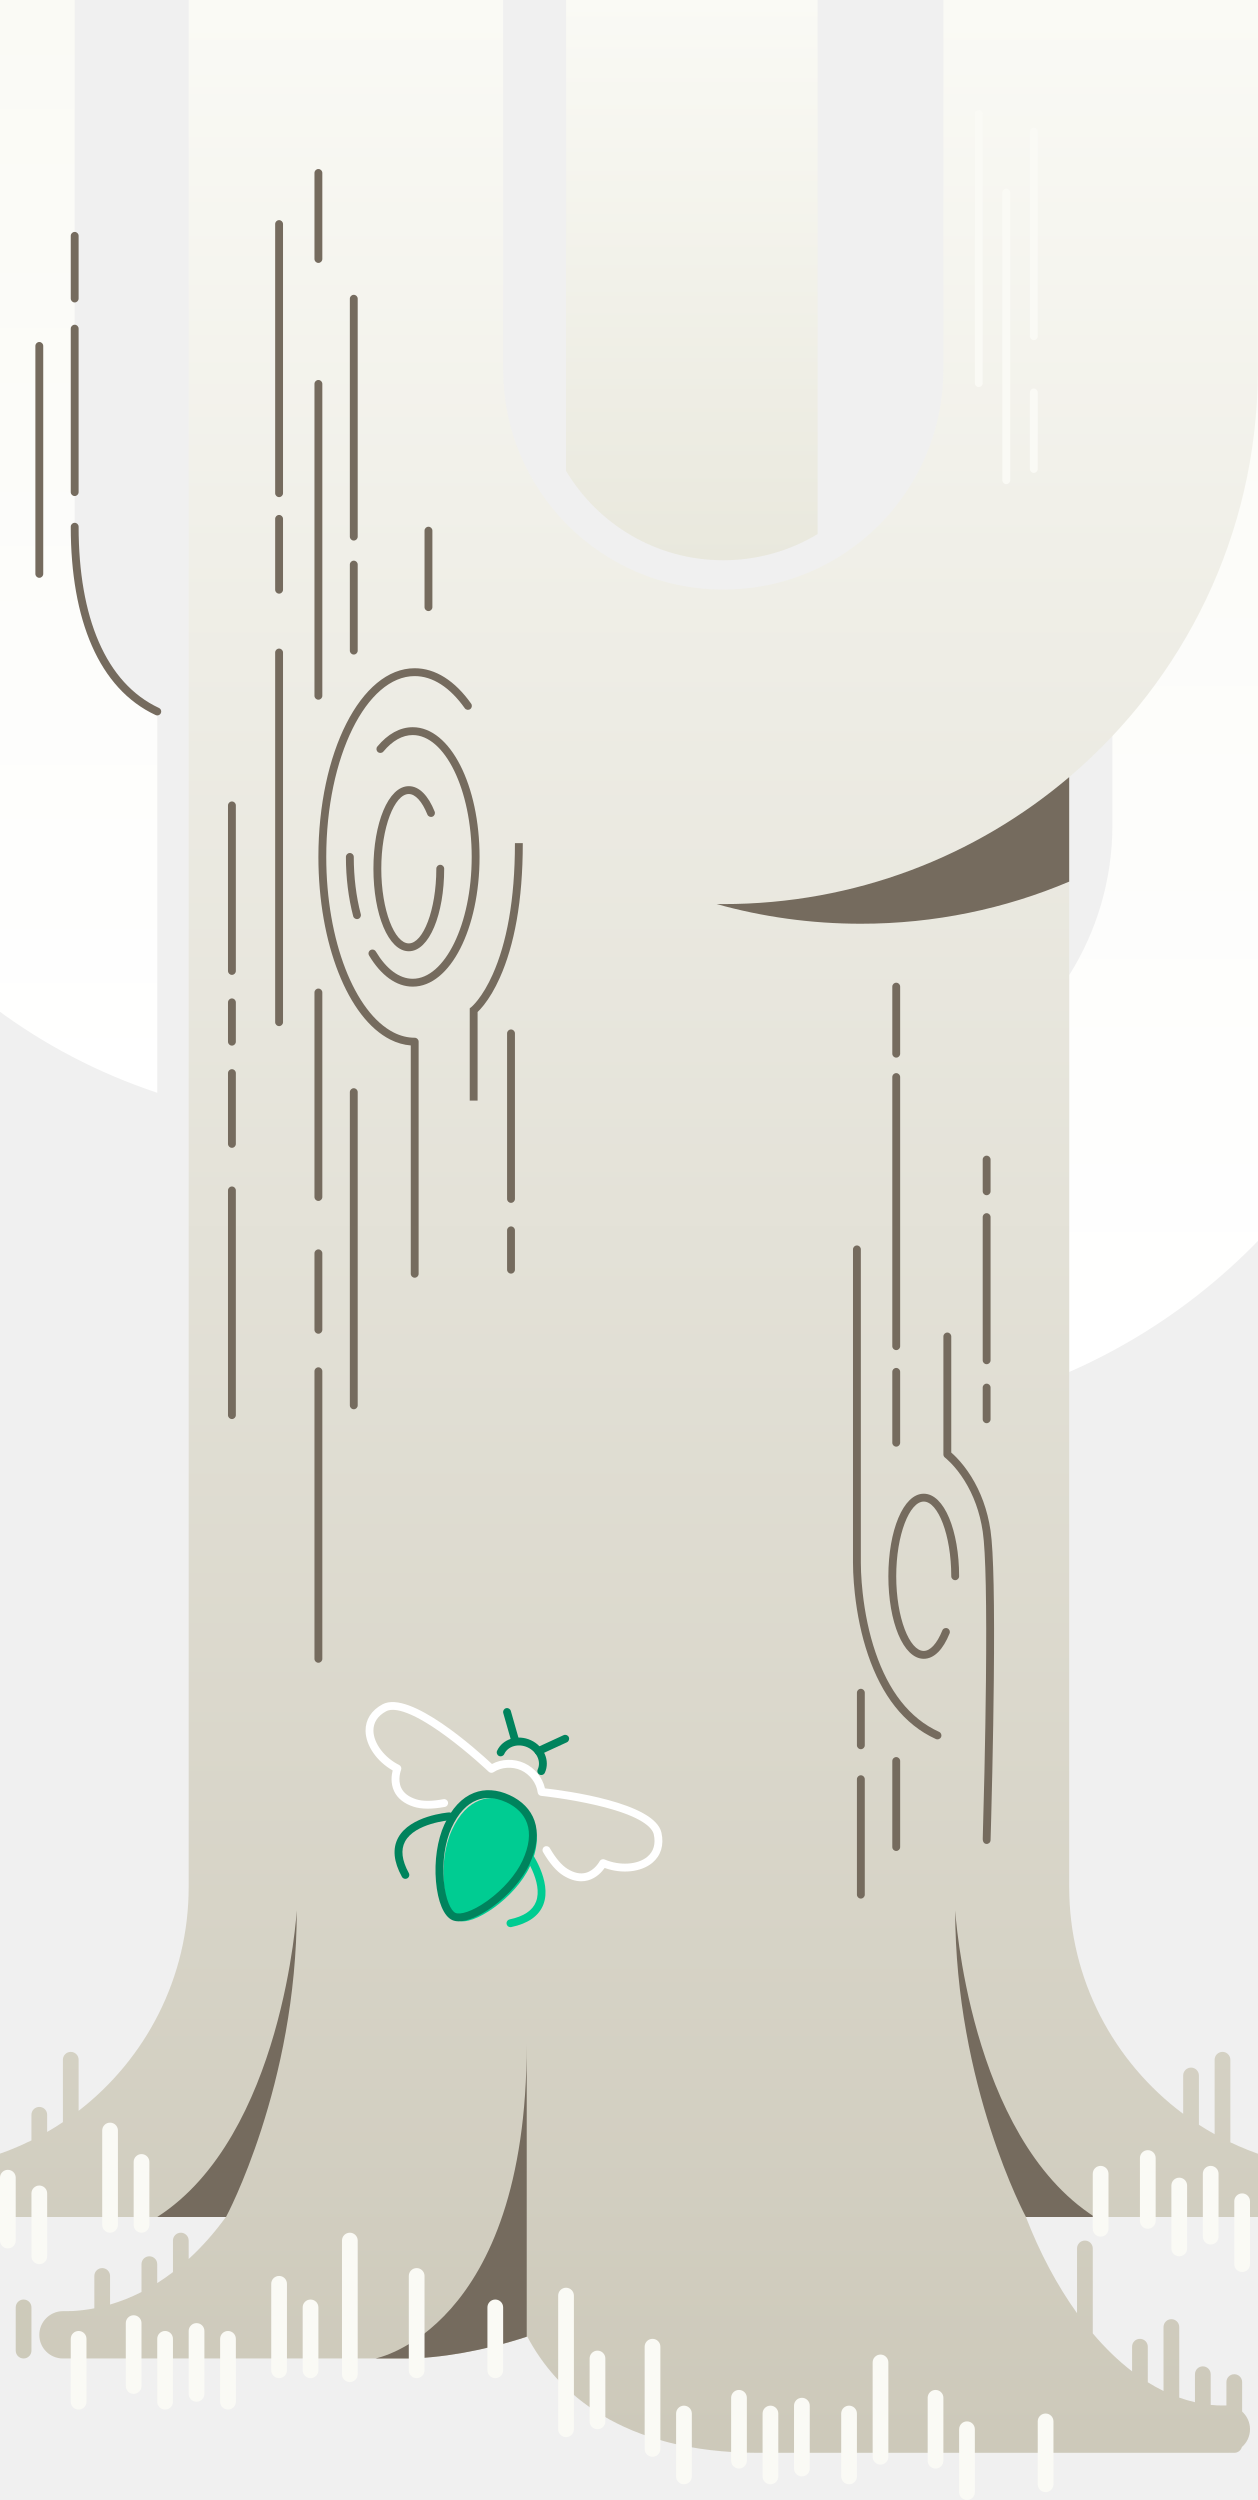
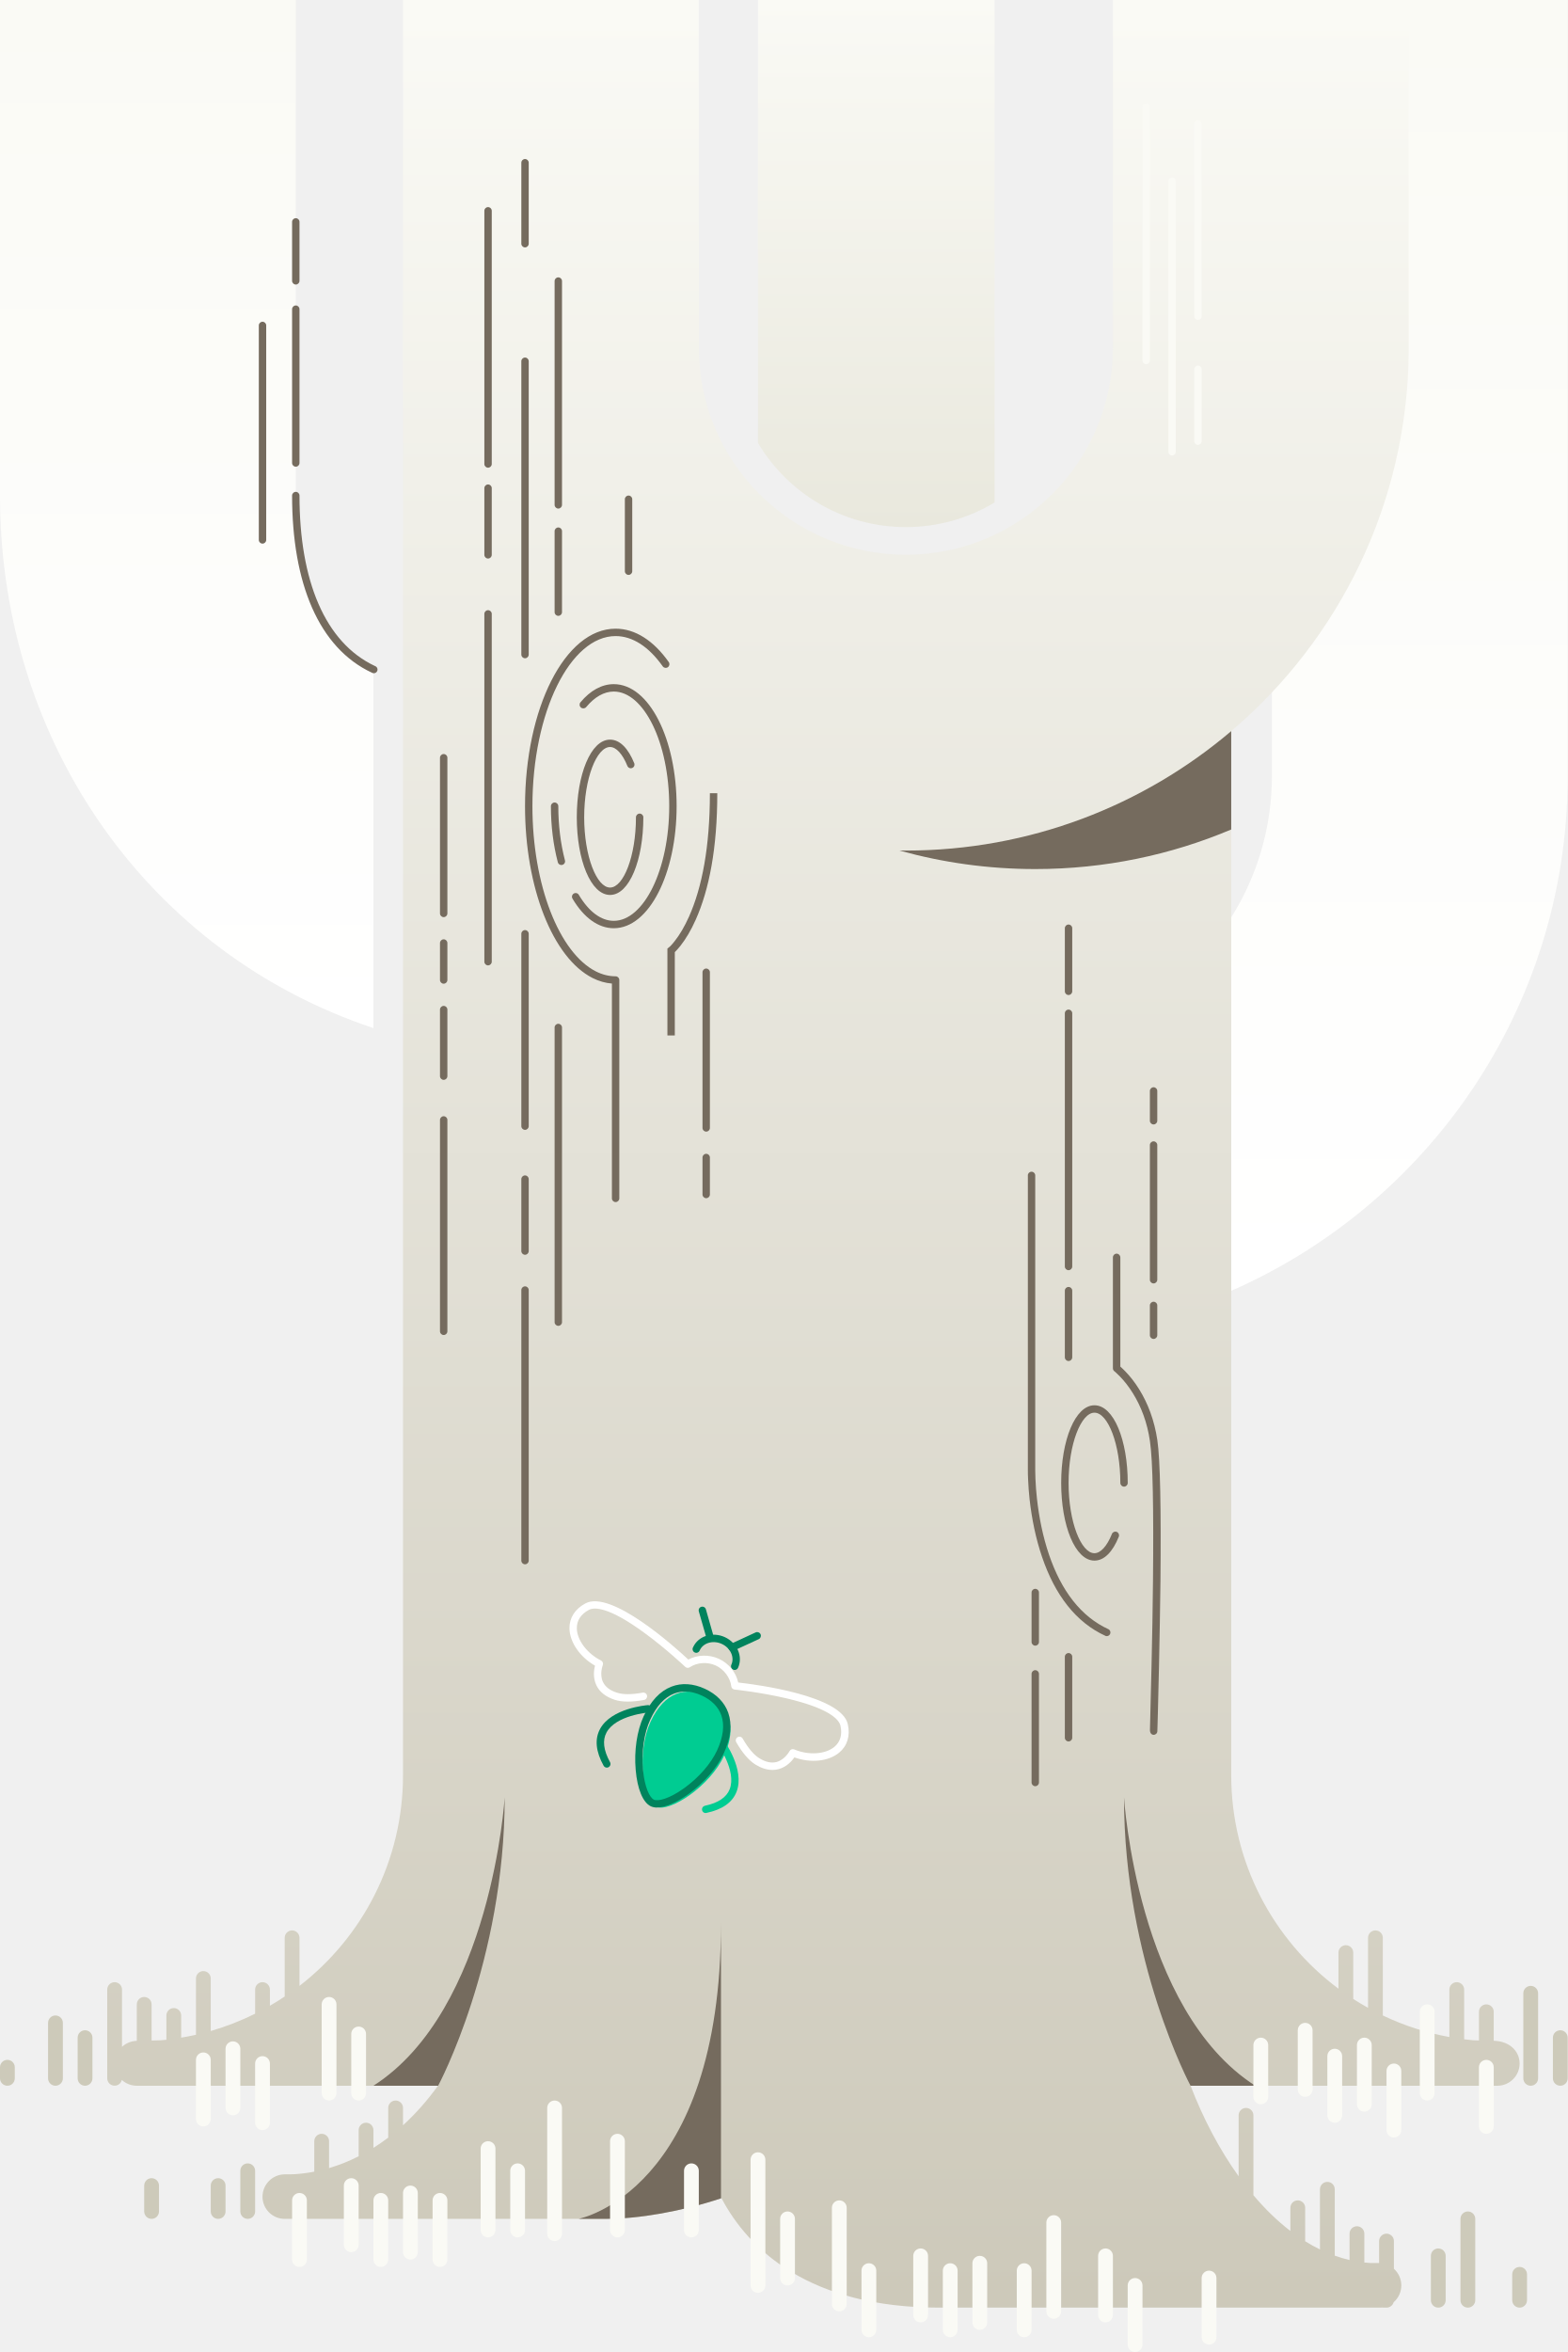
- <svg xmlns="http://www.w3.org/2000/svg" width="320" height="636" viewBox="0 0 320 636">
+ <svg xmlns="http://www.w3.org/2000/svg" width="424" height="636" viewBox="0 0 424 636">
  <defs>
    <linearGradient id="a" x1="50%" x2="50%" y1="0%" y2="100%">
      <stop offset="0%" stop-color="#FAFAF5" />
      <stop offset="100%" stop-color="#FFF" />
    </linearGradient>
    <linearGradient id="b" x1="50%" x2="50%" y1="0%" y2="100%">
      <stop offset="0%" stop-color="#FAFAF5" />
      <stop offset="100%" stop-color="#CDC9BA" />
    </linearGradient>
    <linearGradient id="c" x1="50%" x2="50%" y1="0%" y2="100%">
      <stop offset="0%" stop-color="#FAFAF5" />
      <stop offset="100%" stop-color="#E9E8DD" />
    </linearGradient>
  </defs>
  <g fill="none" fill-rule="evenodd">
-     <path fill="url(#a)" d="M344 209.836V0h80v210.836c-.4 61.794-37.71 114.833-91 138.197V248.084c6.97-11.08 11-24.194 11-38.248z" transform="translate(-61)" />
-     <path fill="url(#b)" d="M370.704 611.938l2.296.017V606a2 2 0 0 1 4 0v7.509a6.035 6.035 0 0 1 2 4.491 5.99 5.99 0 0 1-2.072 4.535A2 2 0 0 1 375 624c-1.135-.047-1.56 0-1.996 0H254c-35.081 0-51.513-15.648-58.863-29.582C184.282 598.013 172.763 600 164 600H76.996A6.002 6.002 0 0 1 71 594a6.047 6.047 0 0 1 5.996-6.045l2.3-.017A42.458 42.458 0 0 0 85 587.24V579a2 2 0 0 1 4 0v7.274a46.108 46.108 0 0 0 8-3.19V576a2 2 0 0 1 4 0v4.81a54.565 54.565 0 0 0 4-2.782V570a2 2 0 0 1 4 0v4.686c3.412-3.112 6.582-6.699 9.465-10.686H37.004a5.982 5.982 0 0 1-4.05-1.573A2 2 0 0 1 29 562v-24a2 2 0 0 1 4 0v15.478a6.097 6.097 0 0 1 3.99-1.616L37 542a2 2 0 0 1 4 0v9.77l2.469-.057a72.286 72.286 0 0 0 1.531-.152V545a2 2 0 0 1 4 0v6.004c1.346-.225 2.68-.489 4-.788V535a2 2 0 0 1 4 0v14.186a71.51 71.51 0 0 0 12-4.67V538a2 2 0 0 1 4 0v4.368a72.03 72.03 0 0 0 4-2.492V524a2 2 0 0 1 4 0v12.996c17.032-13.168 28-33.801 28-56.996V96c.01-.329 0-96 0-96h80v94c0 30.928 25.072 56 56 56s56-25.072 56-56V0h80l-.004 95c-.296 41.147-18.865 77.95-47.996 102.695V480c0 23.645 11.398 44.629 29 57.755V528a2 2 0 0 1 4 0v12.533a71.977 71.977 0 0 0 4 2.403V524a2 2 0 0 1 4 0v21.003a71.474 71.474 0 0 0 18 5.826V538a2 2 0 0 1 4 0v13.443c.84.105 1.683.195 2.531.27l1.469.034V544a2 2 0 0 1 4 0v7.84c4.318.098 7 2.853 7 6.16 0 3.314-2.688 6-6.004 6h-83.01c3.467 8.962 7.873 17.323 13.014 24.474V572a2 2 0 0 1 4 0v21.611c3.125 3.699 6.47 6.956 10 9.662V597a2 2 0 0 1 4 0v9.049a44.095 44.095 0 0 0 4 2.218V592a2 2 0 0 1 4 0v17.954c1.317.47 2.651.863 4 1.174V604a2 2 0 0 1 4 0v7.801c.566.06 1.134.106 1.704.137z" transform="translate(-61)" />
-     <path fill="#756B5E" d="M272 197.695v26.59c-16.288 6.9-34.198 10.715-53 10.715-12.718 0-25.028-1.746-36.704-5.01.567.007 1.135.01 1.704.01 33.56 0 64.281-12.156 88-32.305zM134 594.463C123.186 598.03 111.727 600 103 600h-7.5s38.5-7.251 38.5-80v74.463zM57.5 564s18-33.5 18-78c0 0-3.5 57.5-35.5 78h17.5zM261 564s-18-33.5-18-78c0 0 3.5 57.5 35.5 78H261z" />
+     <path fill="url(#a)" d="M344 209.84V0h80v210.84c-.4 61.8-37.7 114.83-91 138.2V248.07c6.97-11.08 11-24.2 11-38.24z" />
+     <path fill="url(#b)" d="M370.7 611.94h2.3V606a2 2 0 0 1 4 0v7.5a6.04 6.04 0 0 1 2 4.5 6 6 0 0 1-2.07 4.54A2 2 0 0 1 375 624c-1.14-.05-1.56 0-2 0H254c-35.08 0-51.5-15.65-58.86-29.58-10.86 3.6-22.38 5.58-31.14 5.58H77a6 6 0 0 1-6-6 6.05 6.05 0 0 1 6-6.04l2.3-.02a42.46 42.46 0 0 0 5.7-.7V579a2 2 0 0 1 4 0v7.27a46.1 46.1 0 0 0 8-3.2V576a2 2 0 0 1 4 0v4.8a54.56 54.56 0 0 0 4-2.77V570a2 2 0 0 1 4 0v4.7c3.4-3.13 6.58-6.7 9.46-10.7H37a5.98 5.98 0 0 1-4.05-1.57A2 2 0 0 1 29 562v-24a2 2 0 0 1 4 0v15.48a6.1 6.1 0 0 1 4-1.62V542a2 2 0 0 1 4 0v9.77l2.47-.06a72.3 72.3 0 0 0 1.53-.14V545a2 2 0 0 1 4 0v6c1.35-.22 2.68-.48 4-.78V535a2 2 0 0 1 4 0v14.2a71.5 71.5 0 0 0 12-4.68V538a2 2 0 0 1 4 0v4.37a72.03 72.03 0 0 0 4-2.5V524a2 2 0 0 1 4 0v13c17.03-13.17 28-33.8 28-57V96 0h80v94c0 30.93 25.07 56 56 56s56-25.07 56-56V0h80v95c-.3 41.15-18.87 77.95-48 102.7V480c0 23.64 11.4 44.63 29 57.76V528a2 2 0 0 1 4 0v12.53a71.98 71.98 0 0 0 4 2.4V524a2 2 0 0 1 4 0v21a71.47 71.47 0 0 0 18 5.83V538a2 2 0 0 1 4 0v13.44c.84.1 1.68.2 2.53.27l1.47.05V544a2 2 0 0 1 4 0v7.84c4.32.1 7 2.85 7 6.16 0 3.3-2.7 6-6 6h-83c3.45 8.96 7.86 17.32 13 24.47V572a2 2 0 0 1 4 0v21.6c3.13 3.7 6.47 6.97 10 9.67V597a2 2 0 0 1 4 0v9.05a44.1 44.1 0 0 0 4 2.22V592a2 2 0 0 1 4 0v17.95c1.32.47 2.65.87 4 1.18V604a2 2 0 0 1 4 0v7.8c.57.06 1.13.1 1.7.14z" />
+     <path fill="#756B5E" d="M333 197.7v26.6c-16.3 6.88-34.2 10.7-53 10.7-12.72 0-25.03-1.75-36.7-5h1.7c33.56 0 64.28-12.16 88-32.3zM195 594.45c-10.8 3.57-22.27 5.54-31 5.54h-7.5s38.5-7.25 38.5-80v74.46zM118.5 564s18-33.5 18-78c0 0-3.5 57.5-35.5 78h17.5zm203.5 0s-18-33.5-18-78c0 0 3.5 57.5 35.5 78H322z" />
    <g fill-rule="nonzero">
-       <path fill="#CDCABA" d="M4 587v11a2 2 0 1 0 4 0v-11a2 2 0 1 0-4 0z" />
-       <path fill="#FAFAF5" d="M26 542v24a2 2 0 1 0 4 0v-24a2 2 0 1 0-4 0zM87 570v34a2 2 0 0 0 4 0v-34a2 2 0 0 0-4 0zM142 584v34a2 2 0 0 0 4 0v-34a2 2 0 0 0-4 0zM34 550v16a2 2 0 1 0 4 0v-16a2 2 0 1 0-4 0zM306 553v16a2 2 0 0 0 4 0v-16a2 2 0 0 0-4 0zM314 560v16a2 2 0 0 0 4 0v-16a2 2 0 0 0-4 0zM298 556v16a2 2 0 0 0 4 0v-16a2 2 0 0 0-4 0zM290 549v16a2 2 0 0 0 4 0v-16a2 2 0 0 0-4 0zM278 553v14a2 2 0 0 0 4 0v-14a2 2 0 0 0-4 0zM77 587v16a2 2 0 0 0 4 0v-16a2 2 0 0 0-4 0zM150 600v16a2 2 0 0 0 4 0v-16a2 2 0 0 0-4 0zM164 597v26a2 2 0 0 0 4 0v-26a2 2 0 0 0-4 0zM48 593v16a2 2 0 0 0 4 0v-16a2 2 0 0 0-4 0zM202 612v16a2 2 0 0 0 4 0v-16a2 2 0 0 0-4 0zM56 595v16a2 2 0 0 0 4 0v-16a2 2 0 0 0-4 0zM222 601v24a2 2 0 0 0 4 0v-24a2 2 0 0 0-4 0zM214 614v16a2 2 0 0 0 4 0v-16a2 2 0 0 0-4 0zM40 595v16a2 2 0 0 0 4 0v-16a2 2 0 0 0-4 0zM194 614v16a2 2 0 0 0 4 0v-16a2 2 0 0 0-4 0zM244 618v16a2 2 0 0 0 4 0v-16a2 2 0 0 0-4 0zM32 591v16a2 2 0 1 0 4 0v-16a2 2 0 1 0-4 0zM186 610v16a2 2 0 0 0 4 0v-16a2 2 0 0 0-4 0zM236 610v16a2 2 0 0 0 4 0v-16a2 2 0 0 0-4 0zM18 595v16a2 2 0 1 0 4 0v-16a2 2 0 1 0-4 0zM172 614v16a2 2 0 0 0 4 0v-16a2 2 0 0 0-4 0zM124 587v16a2 2 0 0 0 4 0v-16a2 2 0 0 0-4 0zM264 616v16a2 2 0 0 0 4 0v-16a2 2 0 0 0-4 0zM69 581v22a2 2 0 0 0 4 0v-22a2 2 0 0 0-4 0zM104 579v24a2 2 0 0 0 4 0v-24a2 2 0 0 0-4 0zM8 558v16a2 2 0 1 0 4 0v-16a2 2 0 1 0-4 0zM0 554v16a2 2 0 1 0 4 0v-16a2 2 0 1 0-4 0z" />
+       <path fill="#CDCABA" d="M420 551v11a2 2 0 0 0 4 0v-11a2 2 0 0 0-4 0zm-8-12v23a2 2 0 0 0 4 0v-23a2 2 0 0 0-4 0zM21 551v11a2 2 0 1 0 4 0v-11a2 2 0 1 0-4 0zm44 36v11a2 2 0 1 0 4 0v-11a2 2 0 1 0-4 0zm-26 4v7a2 2 0 1 0 4 0v-7a2 2 0 1 0-4 0zm18 0v7a2 2 0 1 0 4 0v-7a2 2 0 1 0-4 0zm352 24v7a2 2 0 0 0 4 0v-7a2 2 0 0 0-4 0zM0 559v3a2 2 0 1 0 4 0v-3a2 2 0 1 0-4 0zm13-12v15a2 2 0 1 0 4 0v-15a2 2 0 1 0-4 0zm374 63v12a2 2 0 0 0 4 0v-12a2 2 0 0 0-4 0zm8-10v22a2 2 0 0 0 4 0v-22a2 2 0 0 0-4 0z" />
+       <path fill="#FAFAF5" d="M87 542v24a2 2 0 1 0 4 0v-24a2 2 0 1 0-4 0zm61 28v34a2 2 0 0 0 4 0v-34a2 2 0 0 0-4 0zm55 14v34a2 2 0 0 0 4 0v-34a2 2 0 0 0-4 0zM95 550v16a2 2 0 1 0 4 0v-16a2 2 0 1 0-4 0zm305 9v16a2 2 0 0 0 4 0v-16a2 2 0 0 0-4 0zm-33-6v16a2 2 0 0 0 4 0v-16a2 2 0 0 0-4 0zm8 7v16a2 2 0 0 0 4 0v-16a2 2 0 0 0-4 0zm-16-4v16a2 2 0 0 0 4 0v-16a2 2 0 0 0-4 0zm-8-7v16a2 2 0 0 0 4 0v-16a2 2 0 0 0-4 0zm-12 4v14a2 2 0 0 0 4 0v-14a2 2 0 0 0-4 0zm45-9v22a2 2 0 0 0 4 0v-22a2 2 0 0 0-4 0zm-246 43v16a2 2 0 0 0 4 0v-16a2 2 0 0 0-4 0zm73 13v16a2 2 0 0 0 4 0v-16a2 2 0 0 0-4 0zm14-3v26a2 2 0 0 0 4 0v-26a2 2 0 0 0-4 0zm-116-4v16a2 2 0 0 0 4 0v-16a2 2 0 0 0-4 0zm154 19v16a2 2 0 0 0 4 0v-16a2 2 0 0 0-4 0zm-146-17v16a2 2 0 0 0 4 0v-16a2 2 0 0 0-4 0zm166 6v24a2 2 0 0 0 4 0v-24a2 2 0 0 0-4 0zm-8 13v16a2 2 0 0 0 4 0v-16a2 2 0 0 0-4 0zm-174-19v16a2 2 0 0 0 4 0v-16a2 2 0 0 0-4 0zm154 19v16a2 2 0 0 0 4 0v-16a2 2 0 0 0-4 0zm50 4v16a2 2 0 0 0 4 0v-16a2 2 0 0 0-4 0zM93 591v16a2 2 0 1 0 4 0v-16a2 2 0 1 0-4 0zm154 19v16a2 2 0 0 0 4 0v-16a2 2 0 0 0-4 0zm50 0v16a2 2 0 0 0 4 0v-16a2 2 0 0 0-4 0zM79 595v16a2 2 0 1 0 4 0v-16a2 2 0 1 0-4 0zm154 19v16a2 2 0 0 0 4 0v-16a2 2 0 0 0-4 0zm-48-27v16a2 2 0 0 0 4 0v-16a2 2 0 0 0-4 0zm140 29v16a2 2 0 0 0 4 0v-16a2 2 0 0 0-4 0zm-195-35v22a2 2 0 0 0 4 0v-22a2 2 0 0 0-4 0zm35-2v24a2 2 0 0 0 4 0v-24a2 2 0 0 0-4 0zm-96-21v16a2 2 0 1 0 4 0v-16a2 2 0 1 0-4 0zm-8-4v16a2 2 0 1 0 4 0v-16a2 2 0 1 0-4 0zm-8 3v16a2 2 0 1 0 4 0v-16a2 2 0 1 0-4 0z" />
    </g>
-     <path fill="url(#a)" d="M.003 135L0 0h80v134c0 21.324 6 40 21 47v97C40.875 258.005.433 201.74.003 135z" transform="translate(-61)" />
-     <path fill="#756B5E" fill-rule="nonzero" d="M9 88.014v57.972c0 .56.448 1.014 1 1.014s1-.454 1-1.014V88.014c0-.56-.448-1.014-1-1.014s-1 .454-1 1.014zM18 60v15.943a1 1 0 0 0 2 0V60a1 1 0 0 0-2 0zM18 83.61v41.583a1 1 0 1 0 2 0V83.61a1 1 0 1 0-2 0zM18 134c0 23.711 7.186 41.19 21.577 47.906a1 1 0 1 0 .846-1.812C26.89 173.779 20 157.018 20 134a1 1 0 1 0-2 0z" />
-     <path fill="url(#c)" d="M269 0h-64v119.784c8.116 13.62 22.993 22.745 40 22.745 8.78 0 16.993-2.432 24-6.659V0z" transform="translate(-61)" />
-     <path fill="#FAFAF5" fill-rule="nonzero" d="M262 33.49v52.03a1 1 0 1 0 2 0V33.49a1 1 0 1 0-2 0zM262 99.843v19.46a1 1 0 1 0 2 0v-19.46a1 1 0 1 0-2 0zM248 29v68.469a1 1 0 1 0 2 0V29a1 1 0 1 0-2 0zM255 49v73.164a1 1 0 1 0 2 0V49a1 1 0 1 0-2 0z" />
-     <path fill="#756B5E" fill-rule="nonzero" d="M93.893 243.087C96.913 248.13 100.795 251 105 251c9.577 0 17-14.845 17-33s-7.423-33-17-33c-3.269 0-6.358 1.738-9 4.913a1 1 0 1 0 1.538 1.28c2.29-2.753 4.85-4.193 7.462-4.193 8.096 0 15 13.808 15 31s-6.904 31-15 31c-3.393 0-6.699-2.443-9.391-6.94a1 1 0 1 0-1.716 1.027zM88 218c0 5.318.64 10.457 1.849 15.076a1 1 0 1 0 1.935-.506C90.618 228.118 90 223.15 90 218a1 1 0 1 0-2 0z" />
-     <path fill="#756B5E" fill-rule="nonzero" d="M104.5 324.053a1 1 0 1 0 2 0V265a1 1 0 0 0-1-1c-1.808 0-3.591-.446-5.328-1.324C90.238 257.65 83 239.306 83 218c0-25.476 10.262-46 22.5-46 4.557 0 8.974 2.855 12.737 8.177a1 1 0 0 0 1.633-1.154c-4.106-5.808-9.08-9.023-14.37-9.023-13.72 0-24.5 21.561-24.5 48 0 21.979 7.512 41.02 18.269 46.46 1.695.858 3.447 1.364 5.231 1.501v58.092z" />
-     <path fill="#756B5E" fill-rule="nonzero" d="M110.575 206.46c-1.625-4.049-3.912-6.46-6.575-6.46-5.221 0-9 9.448-9 21s3.779 21 9 21 9-9.448 9-21a1 1 0 1 0-2 0c0 10.539-3.384 19-7 19s-7-8.461-7-19 3.384-19 7-19c1.628 0 3.365 1.832 4.719 5.206a1 1 0 0 0 1.856-.746zM239.719 414.794C238.365 418.168 236.628 420 235 420c-3.616 0-7-8.461-7-19s3.384-19 7-19 7 8.461 7 19a1 1 0 1 0 2 0c0-11.552-3.779-21-9-21s-9 9.448-9 21 3.779 21 9 21c2.663 0 4.95-2.411 6.575-6.46a1 1 0 0 0-1.856-.746zM80 252.49v52.03a1 1 0 0 0 2 0v-52.03a1 1 0 1 0-2 0zM89 277.843v79.677a1 1 0 0 0 2 0v-79.677a1 1 0 0 0-2 0z" />
-     <path fill="#756B5E" fill-rule="nonzero" d="M217 317.843v79.677c-.005.603.009 1.437.055 2.505a81.15 81.15 0 0 0 .417 5.369c.589 5.342 1.67 10.66 3.367 15.638 3.464 10.159 9.063 17.676 17.249 21.38a1 1 0 0 0 .824-1.823c-7.606-3.44-12.878-10.52-16.18-20.203-1.645-4.825-2.698-10.004-3.272-15.211a79.156 79.156 0 0 1-.407-5.236 48.896 48.896 0 0 1-.054-2.36l.001-79.736a1 1 0 0 0-2 0zM80 318.843v19.46a1 1 0 1 0 2 0v-19.46a1 1 0 0 0-2 0zM108 135v19.46a1 1 0 1 0 2 0V135a1 1 0 1 0-2 0zM80 348.843v73.164a1 1 0 1 0 2 0v-73.164a1 1 0 0 0-2 0zM58 302.843v57.166a1 1 0 1 0 2 0v-57.166a1 1 0 0 0-2 0zM58 273v18.009a1 1 0 1 0 2 0V273a1 1 0 1 0-2 0zM58 255v10.009a1 1 0 1 0 2 0V255a1 1 0 1 0-2 0zM129 313v10.009a1 1 0 1 0 2 0V313a1 1 0 1 0-2 0zM58 204.893v42.116a1 1 0 1 0 2 0v-42.116a1 1 0 1 0-2 0zM129 262.893v42.116a1 1 0 1 0 2 0v-42.116a1 1 0 1 0-2 0zM89 143.631v21.889a1 1 0 0 0 2 0V143.63a1 1 0 0 0-2 0zM227 448v21.888a1 1 0 1 0 2 0V448a1 1 0 1 0-2 0zM80 44v21.888a1 1 0 1 0 2 0V44a1 1 0 1 0-2 0zM218 430.631V444a1 1 0 1 0 2 0v-13.369a1 1 0 0 0-2 0zM218 452.631V482a1 1 0 1 0 2 0v-29.369a1 1 0 0 0-2 0zM250 309.631v36.424a1 1 0 1 0 2 0v-36.424a1 1 0 0 0-2 0zM70 57v68.469a1 1 0 1 0 2 0V57a1 1 0 1 0-2 0zM227 274v68.469a1 1 0 1 0 2 0V274a1 1 0 1 0-2 0zM70 132v18.028a1 1 0 1 0 2 0V132a1 1 0 1 0-2 0z" />
-     <path fill="#756B5E" fill-rule="nonzero" d="M227 349v18.028a1 1 0 1 0 2 0V349a1 1 0 1 0-2 0zM250 353v8.062a1 1 0 0 0 2 0V353a1 1 0 1 0-2 0zM250 295v8.062a1 1 0 0 0 2 0V295a1 1 0 1 0-2 0zM227 251v17.062a1 1 0 0 0 2 0V251a1 1 0 1 0-2 0zM242 340a1 1 0 1 0-2 0v30.01a1 1 0 0 0 .4.8c.063.048.197.155.392.326.336.292.713.65 1.122 1.072 1.177 1.217 2.357 2.709 3.462 4.482 2.255 3.623 3.89 7.93 4.635 12.957.775 5.233 1.007 18.755.815 37.927-.074 7.329-.207 15.148-.381 23.128a2424.78 2424.78 0 0 1-.435 17.04c-.026.881.407 1.342.96 1.36a1 1 0 0 0 1.03-.97 1157.421 1157.421 0 0 0 .139-4.888c.104-3.847.208-8.058.305-12.499.175-7.986.308-15.813.382-23.15.193-19.308-.039-32.857-.837-38.242-.786-5.305-2.518-9.87-4.916-13.72-1.181-1.898-2.45-3.5-3.721-4.815a19.632 19.632 0 0 0-1.352-1.285V340zM70 166v94.048a1 1 0 1 0 2 0V166a1 1 0 1 0-2 0zM89 76v60.52a1 1 0 0 0 2 0V76a1 1 0 1 0-2 0zM80 97.665v79.341a1 1 0 1 0 2 0V97.665a1 1 0 1 0-2 0zM123.082 255.69c1.4-1.775 2.79-4.078 4.081-6.97 3.654-8.181 5.837-19.429 5.837-34.22h-2c0 14.521-2.13 25.492-5.663 33.405-1.224 2.74-2.529 4.902-3.825 6.546a15.278 15.278 0 0 1-1.222 1.386 5.628 5.628 0 0 1-.406.375l-.384.3V280h2v-22.544c.409-.382.948-.963 1.582-1.766z" />
-     <path fill="#00835D" d="M137.703 451.57a.999.999 0 0 1-.907-1.418c.928-2.02-.227-4.545-2.576-5.625-2.349-1.075-5.016-.312-5.946 1.708a.999.999 0 1 1-1.816-.836c1.388-3.02 5.245-4.229 8.597-2.689 3.351 1.541 4.947 5.254 3.557 8.277a1 1 0 0 1-.909.582" />
-     <path fill="#00CC92" d="M129.858 490.27a1 1 0 0 1-.203-1.98c3.59-.748 5.847-2.259 6.707-4.495 1.901-4.939-3.224-12.048-3.275-12.12a1 1 0 0 1 1.614-1.18c.24.326 5.82 8.056 3.53 14.014-1.12 2.912-3.868 4.843-8.168 5.74a1.034 1.034 0 0 1-.205.02" />
-     <path fill="#FFF" d="M147.87 478.597c-1.463 0-2.986-.484-4.55-1.451-1.763-1.09-3.505-3.104-5.174-5.986a.999.999 0 1 1 1.731-1.001c1.502 2.592 3.014 4.37 4.494 5.286 1.694 1.048 3.27 1.38 4.685.993 2.257-.62 3.47-2.898 3.482-2.921.242-.461.8-.663 1.28-.46 3.835 1.637 8.4 1.347 10.852-.688 1.61-1.334 2.18-3.304 1.652-5.694-.348-1.575-2.713-4.635-14.637-7.432-7.023-1.648-13.942-2.37-14.01-2.375a1.002 1.002 0 0 1-.892-.876c-.28-2.334-1.97-4.593-4.205-5.621-2.233-1.026-5.048-.837-7.003.468a1 1 0 0 1-1.245-.106c-.05-.048-5.099-4.838-10.919-9.104-9.879-7.242-13.739-7.046-15.163-6.285-2.159 1.156-3.282 2.876-3.247 4.973.053 3.193 2.803 6.847 6.54 8.69a.999.999 0 0 1 .482 1.275c-.008.02-.95 2.429.051 4.55.625 1.326 1.904 2.303 3.801 2.907 1.665.53 3.997.522 6.936-.027a1 1 0 1 1 .366 1.967c-3.266.607-5.927.597-7.909-.034-2.457-.782-4.143-2.121-5.012-3.98-.946-2.02-.65-4.12-.359-5.265-4.037-2.286-6.834-6.317-6.896-10.05-.048-2.854 1.48-5.258 4.304-6.77 6.958-3.734 24.065 11.649 27.85 15.182 2.471-1.321 5.625-1.418 8.26-.207 2.633 1.21 4.614 3.669 5.22 6.404 5.14.578 27.935 3.57 29.64 11.284.691 3.125-.136 5.847-2.329 7.666-2.87 2.38-7.75 2.878-12.115 1.3-.68.966-2.078 2.554-4.224 3.152a6.458 6.458 0 0 1-1.738.236" />
-     <path fill="#00CC92" d="M134.85 474.721c-3.804 8.275-14.758 15.504-18.405 13.828-3.647-1.676-5.292-14.697-1.489-22.972 3.804-8.274 9.77-9.518 15.262-6.993 5.494 2.525 8.434 7.862 4.631 16.137" />
-     <path fill="#00835D" d="M124.268 457.422c-1.03 0-2.02.18-2.952.542-2.6 1.009-4.77 3.374-6.451 7.032-1.65 3.589-2.382 8.618-1.961 13.455.426 4.888 1.833 7.67 2.96 8.19 1.127.518 4.156-.227 8.142-3.086 3.946-2.83 7.285-6.662 8.935-10.251 1.68-3.657 2.063-6.845 1.137-9.475-.802-2.272-2.626-4.117-5.277-5.336-1.551-.713-3.08-1.071-4.533-1.071m-7.553 31.365c-.637 0-1.205-.108-1.687-.33-2.126-.976-3.665-4.652-4.116-9.832-.451-5.167.348-10.574 2.136-14.465 1.906-4.145 4.445-6.857 7.544-8.06 2.762-1.074 5.89-.874 9.045.577 3.153 1.449 5.34 3.692 6.326 6.488 1.106 3.136.7 6.828-1.206 10.975-1.787 3.889-5.371 8.016-9.585 11.04-3.267 2.344-6.276 3.607-8.457 3.607M131.05 443.756a1 1 0 0 1-.96-.726l-2.06-7.22a1 1 0 1 1 1.924-.549l2.06 7.22a1 1 0 0 1-.963 1.275M136.972 446.476a1 1 0 0 1-.42-1.908l6.82-3.139a1 1 0 0 1 .836 1.817l-6.82 3.138a.986.986 0 0 1-.416.092" />
-     <path fill="#00835D" d="M103.126 477.981a1 1 0 0 1-.877-.518c-2.12-3.846-2.444-7.188-.963-9.934 3.032-5.618 12.532-6.417 12.936-6.448.565-.03 1.032.37 1.074.92a1.001 1.001 0 0 1-.919 1.074c-.088.007-8.82.747-11.332 5.407-1.136 2.108-.815 4.806.956 8.017a.999.999 0 0 1-.875 1.482" />
+     <path fill="url(#a)" d="M0 135V0h80v134c0 21.32 6 40 21 47v97C40.87 258 .43 201.74 0 135z" />
+     <path fill="#756B5E" fill-rule="nonzero" d="M70 88v58c0 .55.45 1 1 1s1-.45 1-1V88c0-.55-.45-1-1-1s-1 .45-1 1zm9-28v15.94a1 1 0 0 0 2 0V60a1 1 0 0 0-2 0zm0 23.6v41.6a1 1 0 1 0 2 0V83.6a1 1 0 1 0-2 0zm0 50.4c0 23.7 7.2 41.2 21.58 47.9a1 1 0 1 0 .84-1.8C87.9 173.77 81 157 81 134a1 1 0 1 0-2 0z" />
+     <path fill="url(#c)" d="M269 0h-64v119.78c8.12 13.62 23 22.75 40 22.75 8.78 0 17-2.43 24-6.66V0z" />
+     <path fill="#FAFAF5" fill-rule="nonzero" d="M323 33.5V85.5a1 1 0 1 0 2 0V33.5a1 1 0 1 0-2 0zm0 66.34v19.46a1 1 0 1 0 2 0V99.84a1 1 0 1 0-2 0zM309 29v68.47a1 1 0 1 0 2 0V29a1 1 0 1 0-2 0zm7 20v73.16a1 1 0 1 0 2 0V49a1 1 0 1 0-2 0z" />
+     <path fill="#756B5E" fill-rule="nonzero" d="M154.9 243.1c3 5.03 6.9 7.9 11.1 7.9 9.58 0 17-14.85 17-33s-7.42-33-17-33c-3.27 0-6.36 1.74-9 4.9a1 1 0 1 0 1.54 1.3c2.3-2.76 4.85-4.2 7.46-4.2 8.1 0 15 13.8 15 31s-6.9 31-15 31c-3.4 0-6.7-2.44-9.4-6.94a1 1 0 1 0-1.7 1.03zM149 218c0 5.32.64 10.46 1.85 15.08a1 1 0 1 0 1.93-.5c-1.16-4.46-1.78-9.43-1.78-14.58a1 1 0 1 0-2 0z" />
+     <path fill="#756B5E" fill-rule="nonzero" d="M165.5 324.05a1 1 0 1 0 2 0V265a1 1 0 0 0-1-1c-1.8 0-3.6-.45-5.33-1.32C151.24 257.65 144 239.3 144 218c0-25.48 10.26-46 22.5-46 4.56 0 8.97 2.85 12.74 8.18a1 1 0 0 0 1.63-1.16c-4.1-5.8-9.08-9.02-14.37-9.02-13.72 0-24.5 21.56-24.5 48 0 21.98 7.5 41.02 18.27 46.46 1.7.86 3.45 1.36 5.23 1.5v58.1z" />
+     <path fill="#756B5E" fill-rule="nonzero" d="M171.57 206.46c-1.62-4.05-3.9-6.46-6.57-6.46-5.22 0-9 9.45-9 21s3.78 21 9 21 9-9.45 9-21a1 1 0 1 0-2 0c0 10.54-3.38 19-7 19s-7-8.46-7-19 3.38-19 7-19c1.63 0 3.37 1.83 4.72 5.2a1 1 0 0 0 1.85-.74zM300.73 414.8c-1.36 3.37-3.1 5.2-4.72 5.2-3.62 0-7-8.46-7-19s3.38-19 7-19 7 8.46 7 19a1 1 0 1 0 2 0c0-11.55-3.78-21-9-21s-9 9.45-9 21 3.78 21 9 21c2.66 0 4.95-2.4 6.58-6.46a1 1 0 0 0-1.86-.75zM141 252.5v52.02a1 1 0 0 0 2 0V252.5a1 1 0 1 0-2 0zm9 25.34v79.68a1 1 0 0 0 2 0v-79.68a1 1 0 0 0-2 0z" />
+     <path fill="#756B5E" fill-rule="nonzero" d="M278 317.84v79.68c0 .6 0 1.44.06 2.5a81.15 81.15 0 0 0 .4 5.37c.6 5.34 1.68 10.65 3.38 15.63 3.46 10.16 9.06 17.68 17.25 21.38a1 1 0 0 0 .8-1.8c-7.6-3.45-12.87-10.53-16.17-20.2-1.64-4.84-2.7-10.02-3.27-15.22a79.16 79.16 0 0 1-.4-5.24 48.9 48.9 0 0 1-.06-2.36v-79.74a1 1 0 0 0-2 0zm-137 1v19.46a1 1 0 1 0 2 0v-19.46a1 1 0 0 0-2 0zM169 135v19.46a1 1 0 1 0 2 0V135a1 1 0 1 0-2 0zm-28 213.84V422a1 1 0 1 0 2 0v-73.16a1 1 0 0 0-2 0zm-22-46V360a1 1 0 1 0 2 0v-57.16a1 1 0 0 0-2 0zm0-29.84v18a1 1 0 1 0 2 0v-18a1 1 0 1 0-2 0zm0-18v10a1 1 0 1 0 2 0v-10a1 1 0 1 0-2 0zm71 58v10a1 1 0 1 0 2 0v-10a1 1 0 1 0-2 0zm-71-108.1V247a1 1 0 1 0 2 0v-42.1a1 1 0 1 0-2 0zm71 58V305a1 1 0 1 0 2 0v-42.1a1 1 0 1 0-2 0zm-40-119.27v21.9a1 1 0 0 0 2 0v-21.9a1 1 0 0 0-2 0zM288 448v21.9a1 1 0 1 0 2 0V448a1 1 0 1 0-2 0zM141 44v21.9a1 1 0 1 0 2 0V44a1 1 0 1 0-2 0zm138 386.63V444a1 1 0 1 0 2 0v-13.37a1 1 0 0 0-2 0zm0 22V482a1 1 0 1 0 2 0v-29.37a1 1 0 0 0-2 0zm32-143v36.42a1 1 0 1 0 2 0v-36.42a1 1 0 0 0-2 0zM131 57v68.47a1 1 0 1 0 2 0V57a1 1 0 1 0-2 0zm157 217v68.47a1 1 0 1 0 2 0V274a1 1 0 1 0-2 0zM131 132v18.03a1 1 0 1 0 2 0V132a1 1 0 1 0-2 0z" />
+     <path fill="#756B5E" fill-rule="nonzero" d="M288 349v18.03a1 1 0 1 0 2 0V349a1 1 0 1 0-2 0zm23 4v8.06a1 1 0 0 0 2 0V353a1 1 0 1 0-2 0zm0-58v8.06a1 1 0 0 0 2 0V295a1 1 0 1 0-2 0zm-23-44v17.06a1 1 0 0 0 2 0V251a1 1 0 1 0-2 0zm15 89a1 1 0 1 0-2 0v30a1 1 0 0 0 .4.8l.4.34c.33.3.7.65 1.1 1.07 1.2 1.23 2.37 2.72 3.48 4.5 2.25 3.6 3.9 7.92 4.63 12.95.8 5.23 1.02 18.75.83 37.92-.08 7.33-.2 15.15-.4 23.13a2424.78 2424.78 0 0 1-.42 17.04c-.02.88.42 1.34.97 1.36a1 1 0 0 0 1.03-.97 1157.42 1157.42 0 0 0 .14-4.9l.3-12.48c.18-8 .3-15.82.4-23.15.18-19.3-.05-32.86-.85-38.25-.8-5.3-2.53-9.87-4.93-13.72-1.18-1.9-2.45-3.5-3.72-4.8a19.63 19.63 0 0 0-1.35-1.3V340zM131 166v94.05a1 1 0 1 0 2 0V166a1 1 0 1 0-2 0zm19-90v60.52a1 1 0 0 0 2 0V76a1 1 0 1 0-2 0zm-9 21.67V177a1 1 0 1 0 2 0V97.68a1 1 0 1 0-2 0zm43.08 158.02c1.4-1.78 2.8-4.1 4.08-6.98 3.66-8.18 5.84-19.43 5.84-34.22h-2c0 14.52-2.13 25.5-5.66 33.4-1.23 2.74-2.53 4.9-3.83 6.55a15.28 15.28 0 0 1-1.2 1.4 5.63 5.63 0 0 1-.42.36l-.38.3V280h2v-22.54c.4-.4.95-.97 1.58-1.77z" />
+     <path fill="#00835D" d="M198.7 451.57a1 1 0 0 1-.9-1.42c.92-2.02-.23-4.54-2.58-5.62s-5.02-.3-5.95 1.7a1 1 0 1 1-1.8-.83c1.38-3.02 5.23-4.23 8.58-2.7 3.36 1.55 4.95 5.26 3.56 8.3a1 1 0 0 1-.9.57" />
+     <path fill="#00CC92" d="M190.86 490.27a1 1 0 0 1-.2-1.98c3.6-.76 5.84-2.27 6.7-4.5 1.9-4.94-3.22-12.05-3.27-12.13a1 1 0 0 1 1.6-1.18c.24.32 5.82 8.05 3.53 14-1.12 2.92-3.87 4.85-8.17 5.75a1.03 1.03 0 0 1-.2.02" />
+     <path fill="#FFF" d="M208.87 478.6c-1.46 0-3-.5-4.55-1.45-1.76-1.1-3.5-3.1-5.17-6a1 1 0 1 1 1.73-1c1.5 2.6 3 4.38 4.5 5.3 1.68 1.04 3.26 1.38 4.68 1 2.25-.63 3.47-2.9 3.48-2.93.24-.46.8-.67 1.28-.46 3.83 1.63 8.4 1.34 10.85-.7 1.6-1.32 2.18-3.3 1.65-5.68-.35-1.58-2.7-4.64-14.64-7.44-7.02-1.65-13.94-2.37-14-2.37a1 1 0 0 1-.9-.88c-.28-2.34-1.97-4.6-4.2-5.63-2.24-1.02-5.05-.84-7 .47a1 1 0 0 1-1.25-.1c-.05-.05-5.1-4.84-10.92-9.1-9.87-7.25-13.73-7.06-15.15-6.3-2.16 1.16-3.28 2.88-3.25 4.98.05 3.2 2.8 6.84 6.54 8.7a1 1 0 0 1 .48 1.26c0 .02-.95 2.43.05 4.55.63 1.33 1.9 2.3 3.8 2.9 1.67.54 4 .53 6.94-.02a1 1 0 1 1 .38 1.98c-3.27.6-5.93.6-7.9-.03-2.47-.8-4.16-2.13-5.02-3.98-.95-2.02-.65-4.12-.36-5.27-4.04-2.3-6.84-6.32-6.9-10.05-.05-2.85 1.48-5.26 4.3-6.77 6.96-3.73 24.07 11.65 27.85 15.18 2.48-1.32 5.63-1.42 8.26-.2 2.65 1.2 4.63 3.66 5.23 6.4 5.14.58 27.94 3.57 29.64 11.28.7 3.13-.13 5.85-2.32 7.67-2.87 2.4-7.75 2.9-12.12 1.3-.68.98-2.08 2.56-4.22 3.16a6.46 6.46 0 0 1-1.73.24" />
+     <path fill="#00CC92" d="M195.85 474.72c-3.8 8.28-14.76 15.5-18.4 13.83-3.65-1.68-5.3-14.7-1.5-22.97 3.8-8.28 9.78-9.52 15.27-7 5.5 2.53 8.43 7.87 4.63 16.14" />
+     <path fill="#00835D" d="M185.27 457.42c-1.03 0-2.02.18-2.95.54-2.6 1-4.77 3.38-6.45 7.04-1.65 3.58-2.4 8.6-1.97 13.45.43 4.9 1.84 7.67 2.96 8.2 1.13.5 4.16-.24 8.15-3.1 3.95-2.83 7.3-6.66 8.94-10.25 1.68-3.65 2.06-6.84 1.14-9.47-.8-2.27-2.63-4.12-5.28-5.34-1.55-.72-3.08-1.08-4.53-1.08m-7.55 31.37c-.64 0-1.2-.12-1.7-.34-2.12-.98-3.66-4.66-4.1-9.84-.46-5.16.34-10.57 2.13-14.46 1.9-4.15 4.44-6.86 7.54-8.06 2.75-1.07 5.88-.87 9.04.58 3.15 1.45 5.34 3.7 6.32 6.48 1.1 3.14.7 6.83-1.2 10.98-1.8 3.9-5.37 8.02-9.6 11.04-3.25 2.34-6.26 3.6-8.44 3.6m14.33-45.02a1 1 0 0 1-.96-.73l-2.07-7.22a1 1 0 1 1 1.92-.54l2.06 7.22a1 1 0 0 1-.95 1.28m5.92 2.72a1 1 0 0 1-.42-1.9l6.82-3.15a1 1 0 0 1 .84 1.82l-6.8 3.13a1 1 0 0 1-.43.1" />
+     <path fill="#00835D" d="M164.13 477.98a1 1 0 0 1-.88-.52c-2.12-3.84-2.45-7.18-.96-9.93 3.02-5.62 12.52-6.42 12.92-6.45.57-.03 1.03.37 1.08.92a1 1 0 0 1-.92 1.08c-.1 0-8.82.74-11.33 5.4-1.14 2.1-.82 4.8.95 8.02a1 1 0 0 1-.87 1.48" />
  </g>
</svg>
